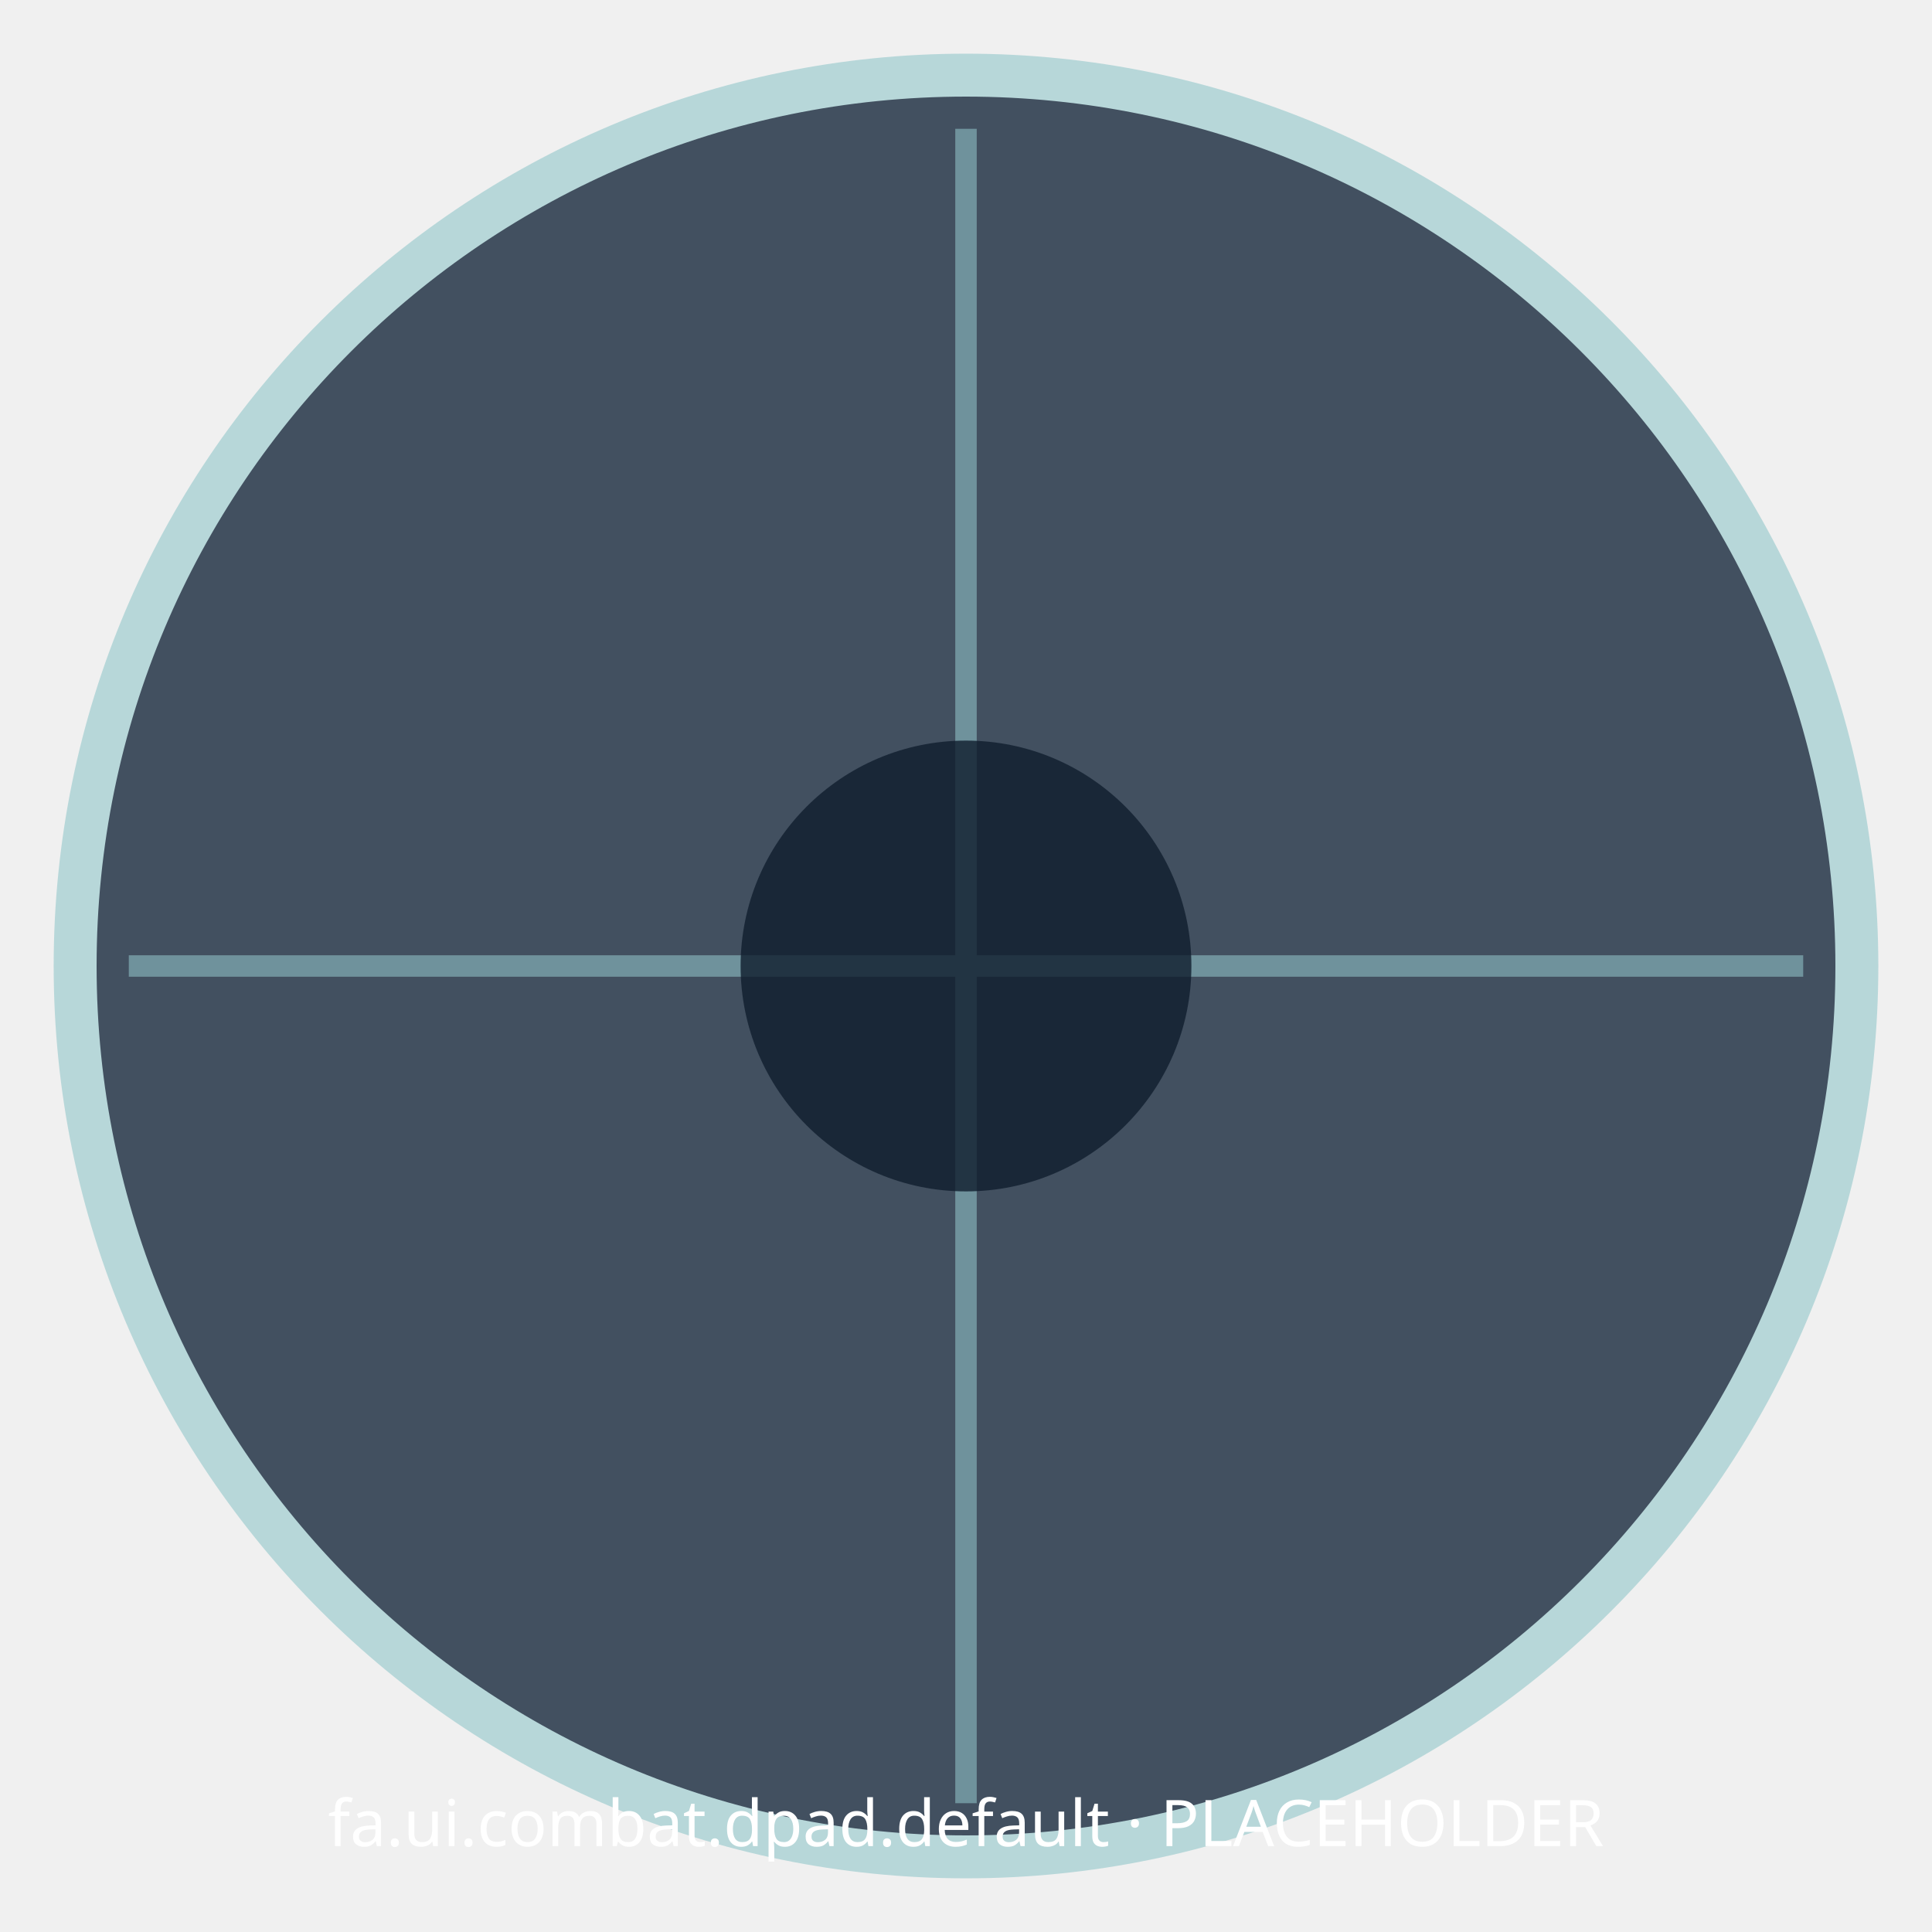
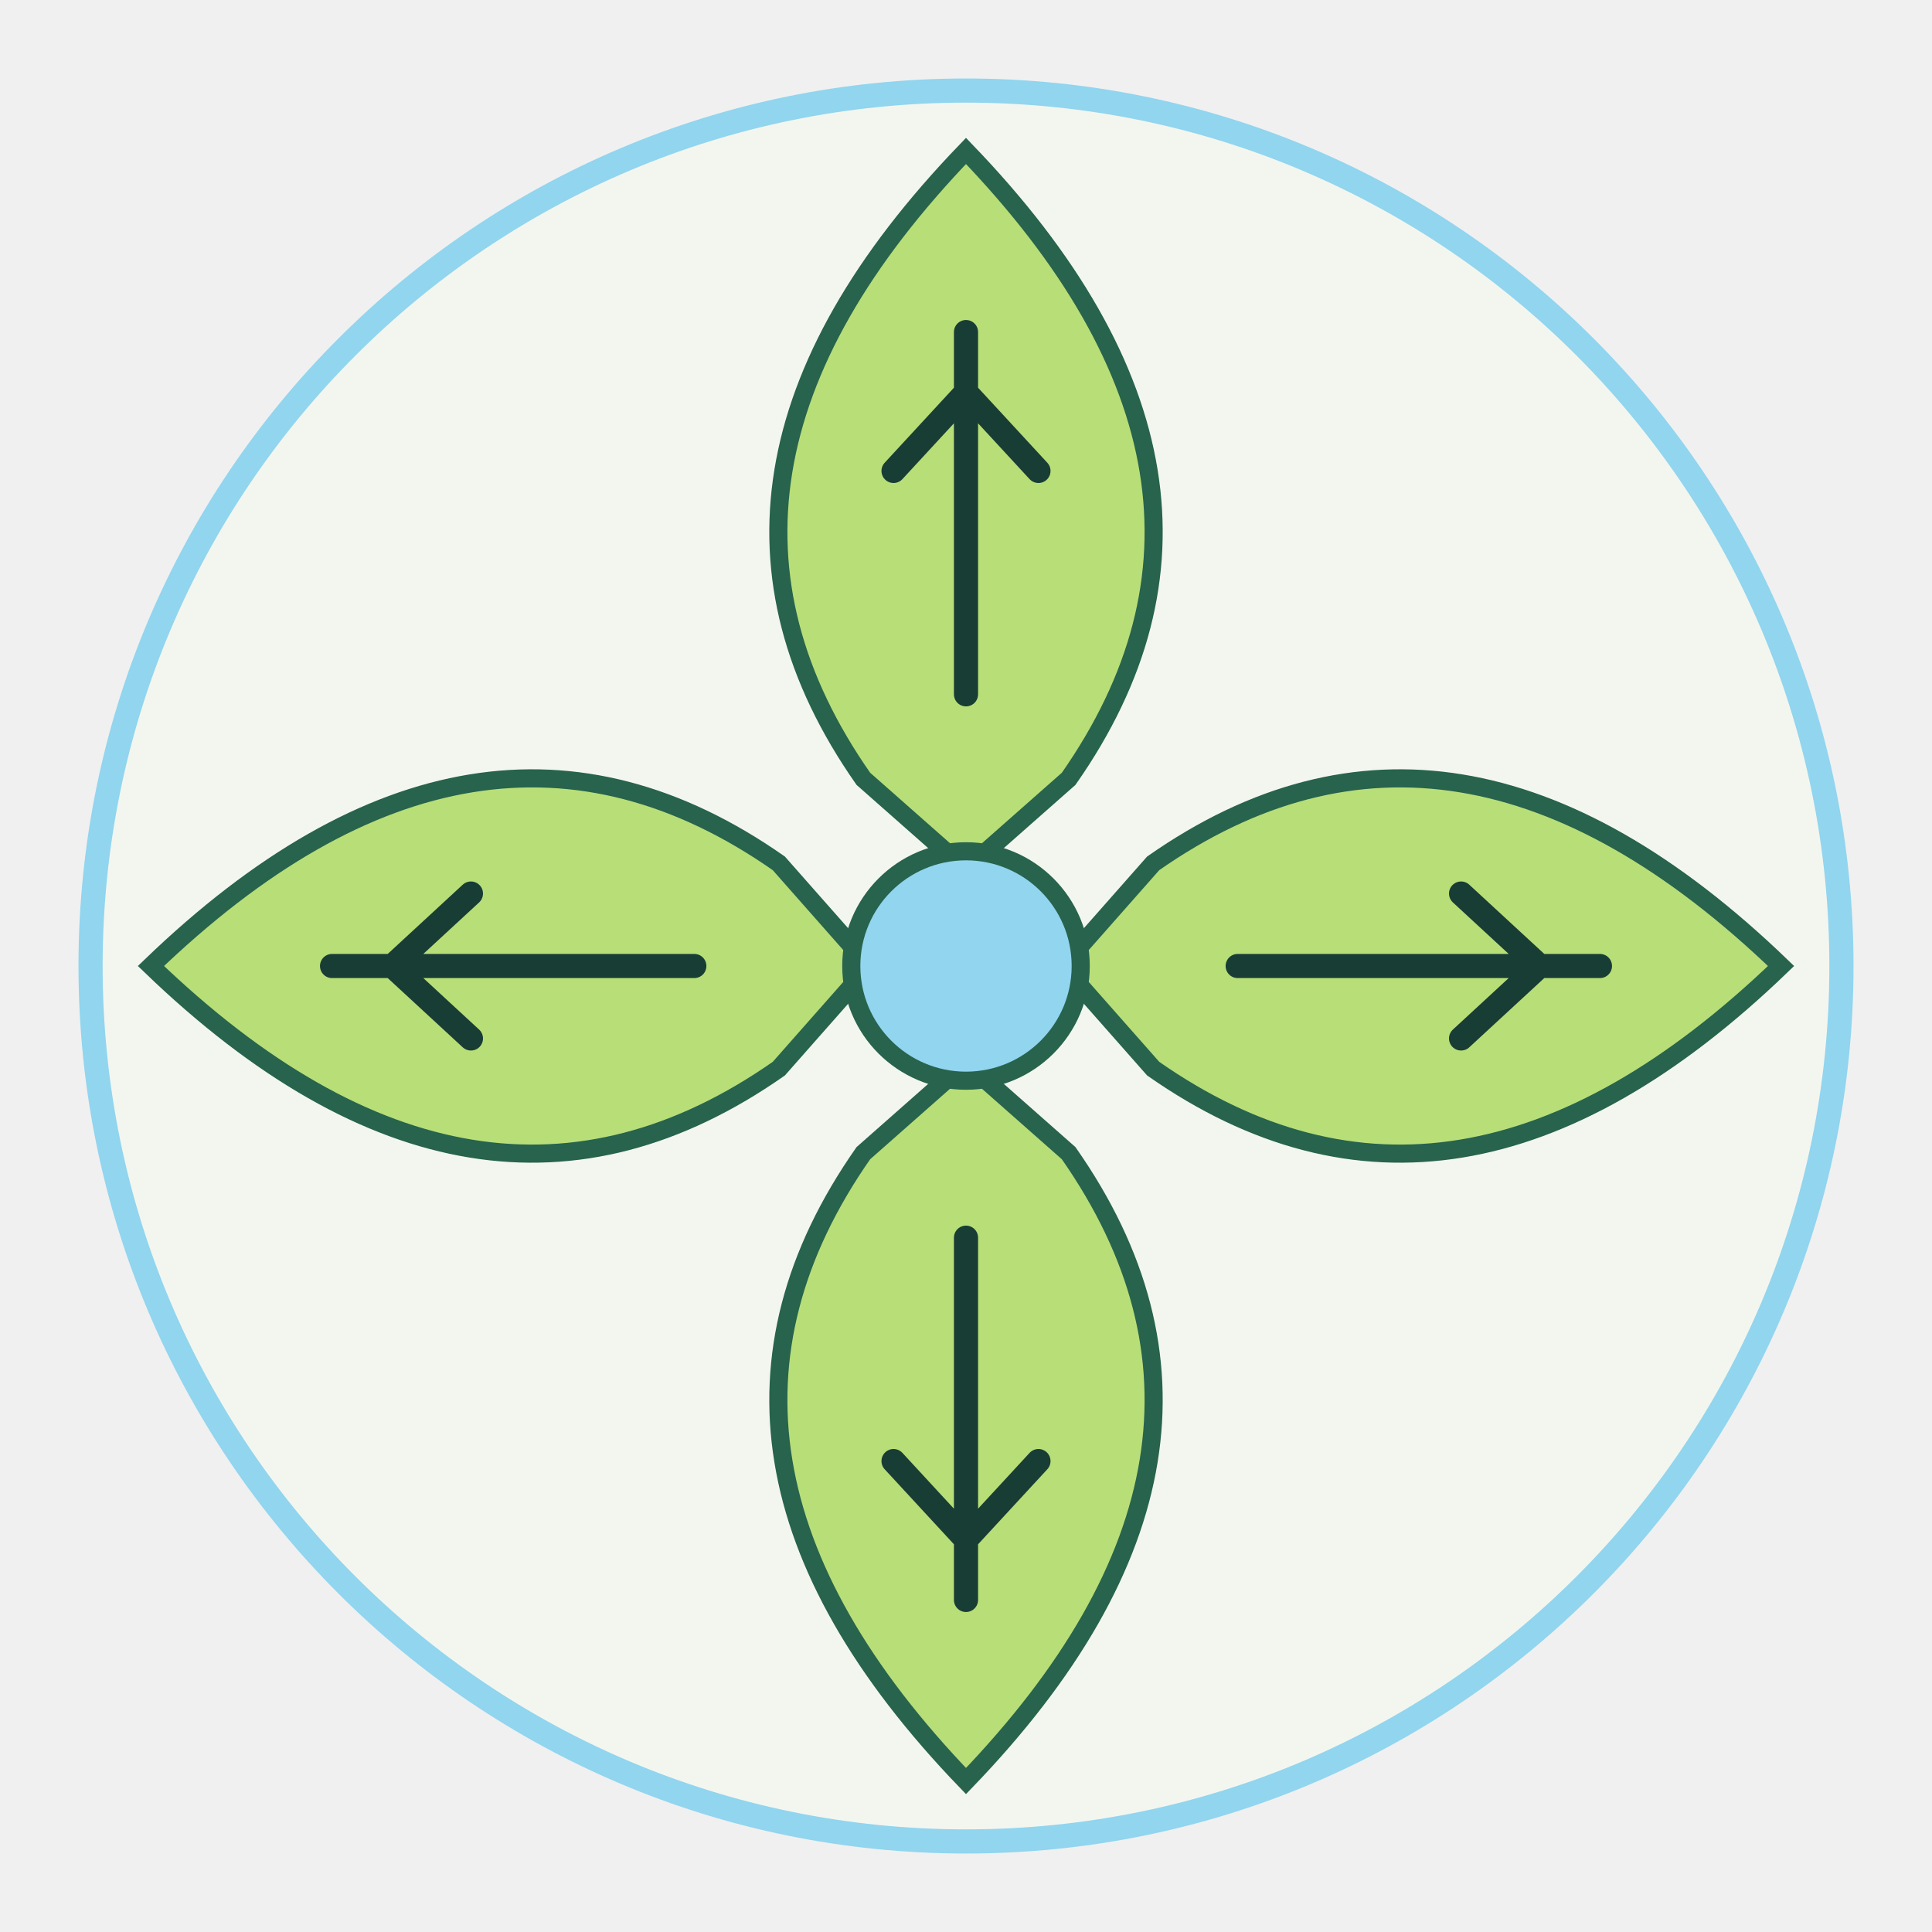
- <svg xmlns="http://www.w3.org/2000/svg" width="360" height="360" viewBox="0 0 360 360">
-   <circle cx="180" cy="180" r="166" fill="#17293dcc" stroke="#b7d7d9" stroke-width="8" />
-   <path d="M180 24V336M24 180H336" stroke="#6f929c" stroke-width="4" />
-   <circle cx="180" cy="180" r="42" fill="#0f1d2dcc" />
-   <text x="180" y="344" text-anchor="middle" font-family="sans-serif" font-size="12" fill="#ffffff">fa.ui.combat.dpad.default · PLACEHOLDER</text>
+ <svg xmlns="http://www.w3.org/2000/svg" width="320" height="320" viewBox="0 0 320 320">
+   <circle cx="160" cy="160" r="145" fill="#F4F9EE" fill-opacity=".7" stroke="#91D5EF" stroke-width="4" />
+   <g transform="rotate(0 160 160)">
+     <path d="M160 25Q212 79 177 129L160 144L143 129Q108 79 160 25Z" fill="#B8DE78" stroke="#27634D" stroke-width="3" />
+     <path d="M160 55V115 M148 78L160 65L172 78" fill="none" stroke="#183D35" stroke-width="4" stroke-linecap="round" />
+   </g>
+   <g transform="rotate(90 160 160)">
+     <path d="M160 25Q212 79 177 129L160 144L143 129Q108 79 160 25Z" fill="#B8DE78" stroke="#27634D" stroke-width="3" />
+     <path d="M160 55V115 M148 78L160 65L172 78" fill="none" stroke="#183D35" stroke-width="4" stroke-linecap="round" />
+   </g>
+   <g transform="rotate(180 160 160)">
+     <path d="M160 25Q212 79 177 129L160 144L143 129Q108 79 160 25Z" fill="#B8DE78" stroke="#27634D" stroke-width="3" />
+     <path d="M160 55V115 M148 78L160 65L172 78" fill="none" stroke="#183D35" stroke-width="4" stroke-linecap="round" />
+   </g>
+   <g transform="rotate(270 160 160)">
+     <path d="M160 25Q212 79 177 129L160 144L143 129Q108 79 160 25Z" fill="#B8DE78" stroke="#27634D" stroke-width="3" />
+     <path d="M160 55V115 M148 78L160 65L172 78" fill="none" stroke="#183D35" stroke-width="4" stroke-linecap="round" />
+   </g>
+   <circle cx="160" cy="160" r="19" fill="#91D5EF" stroke="#27634D" stroke-width="3" />
</svg>
